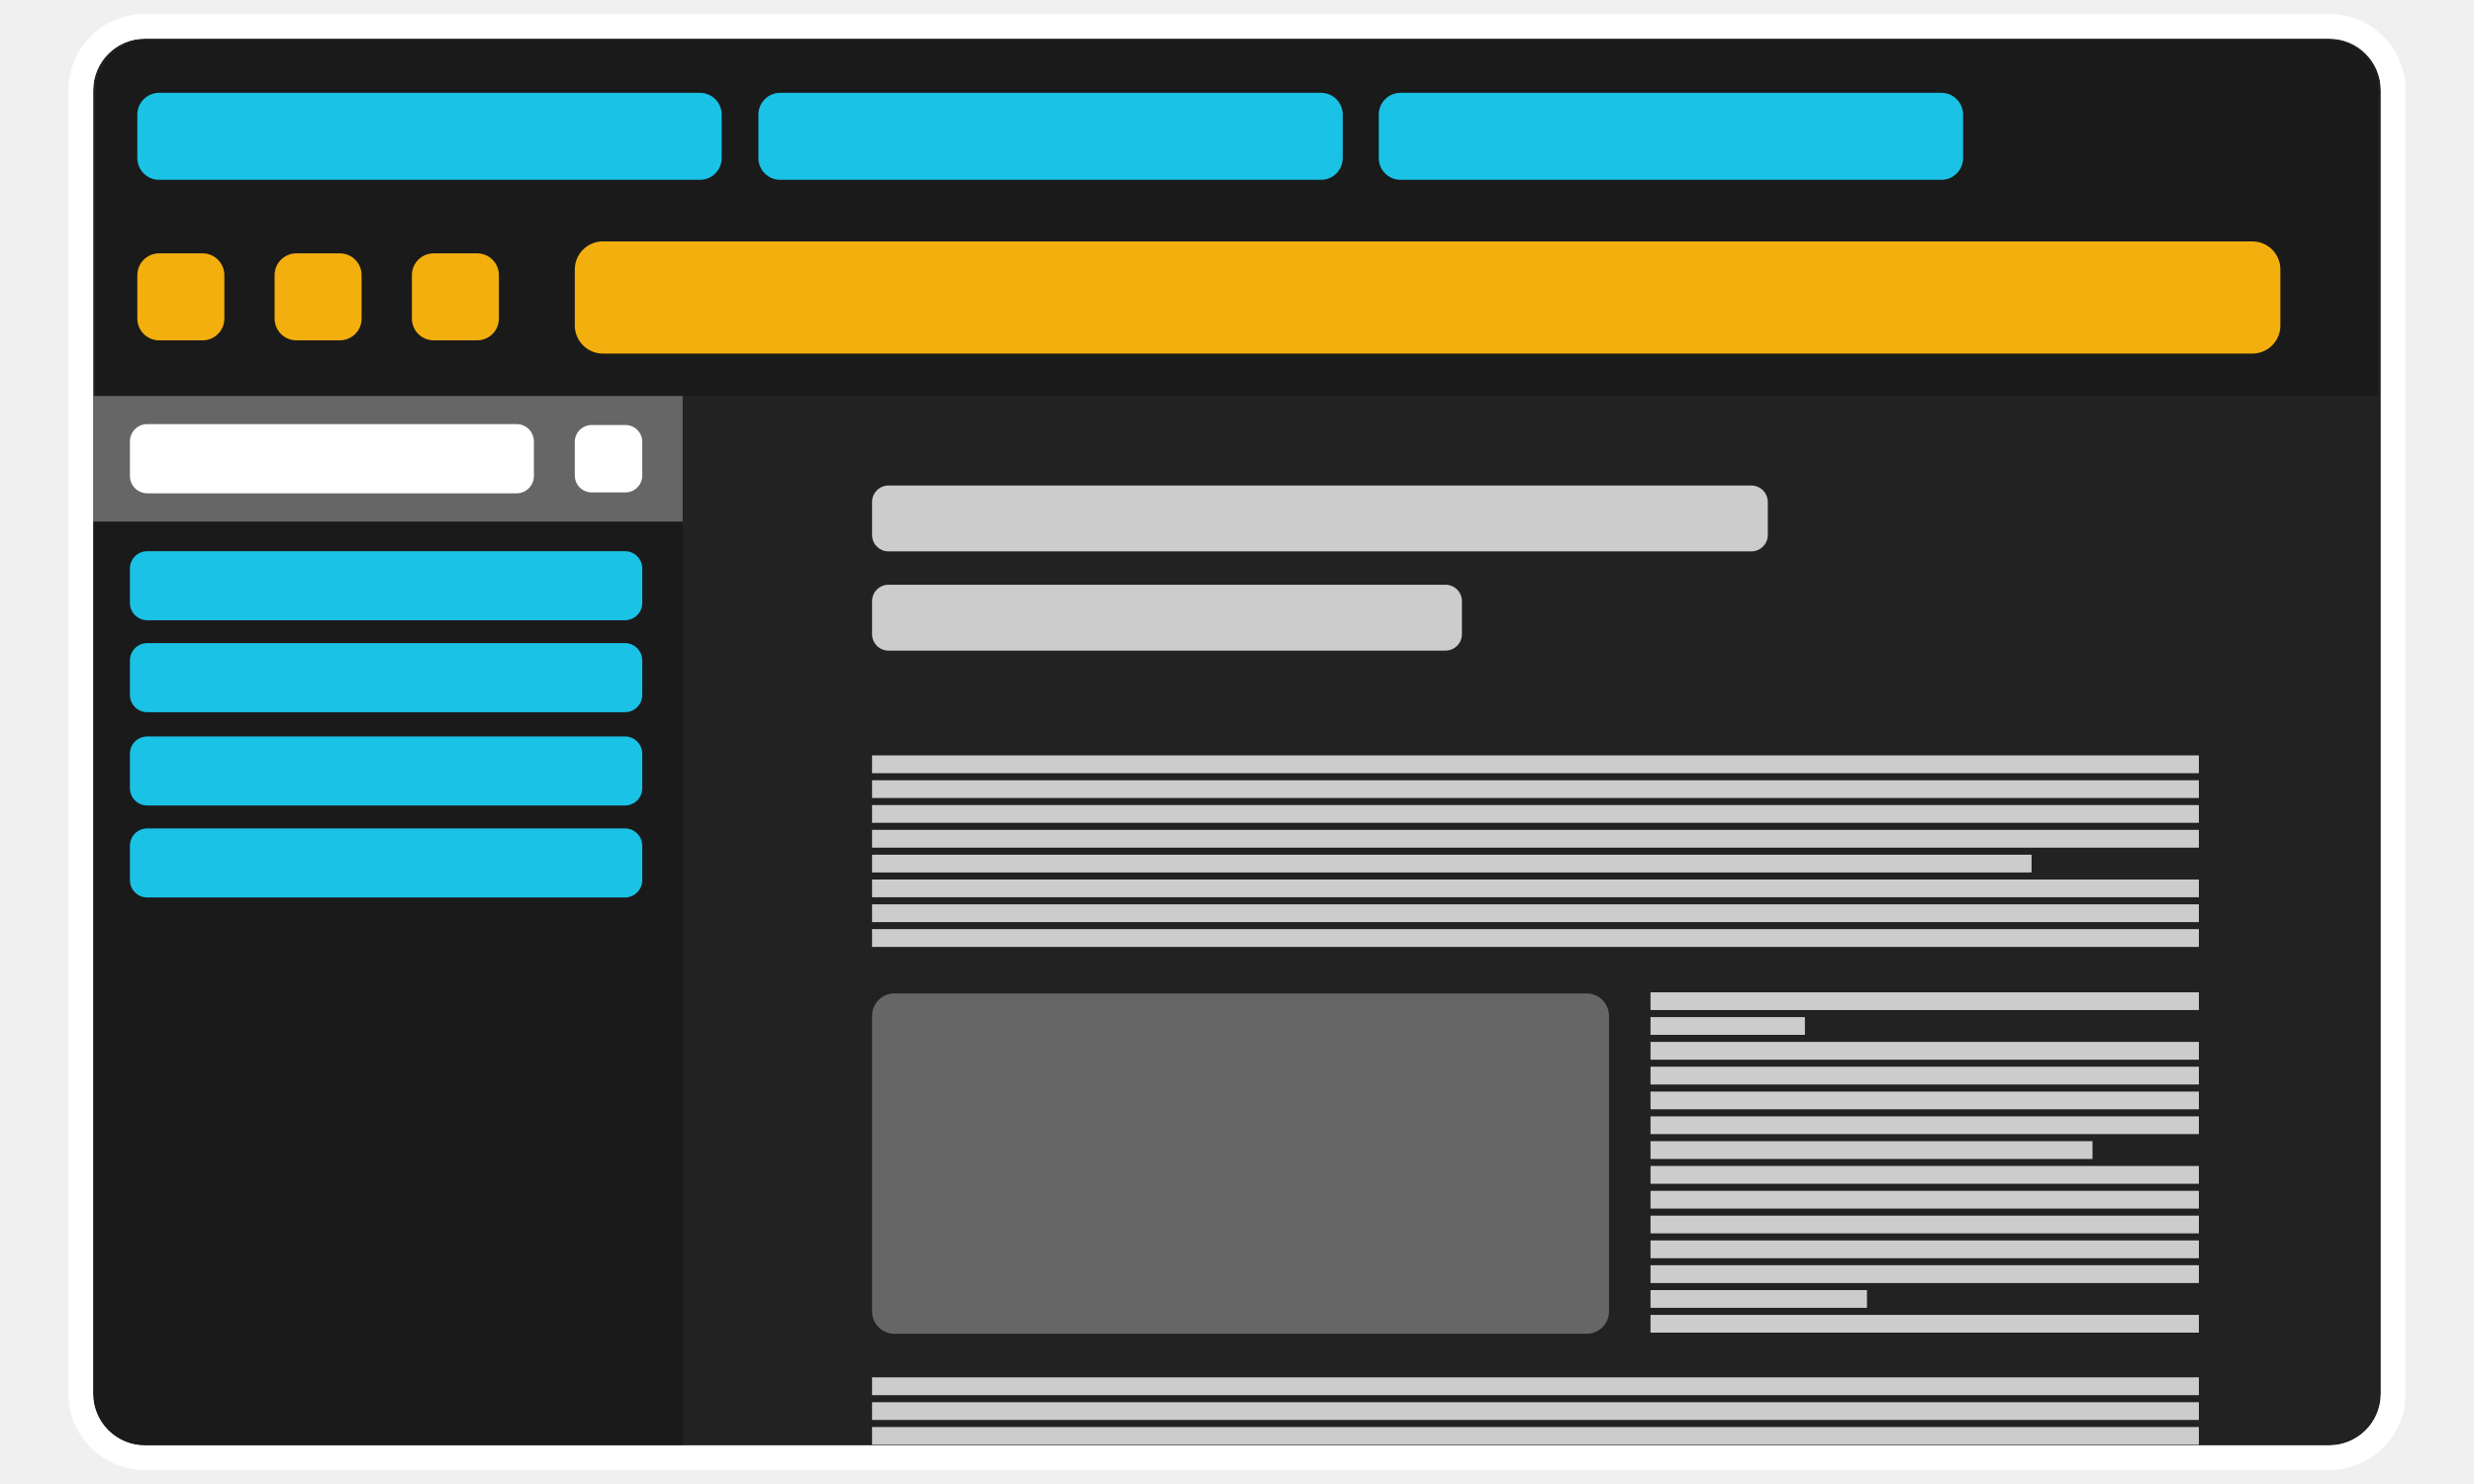
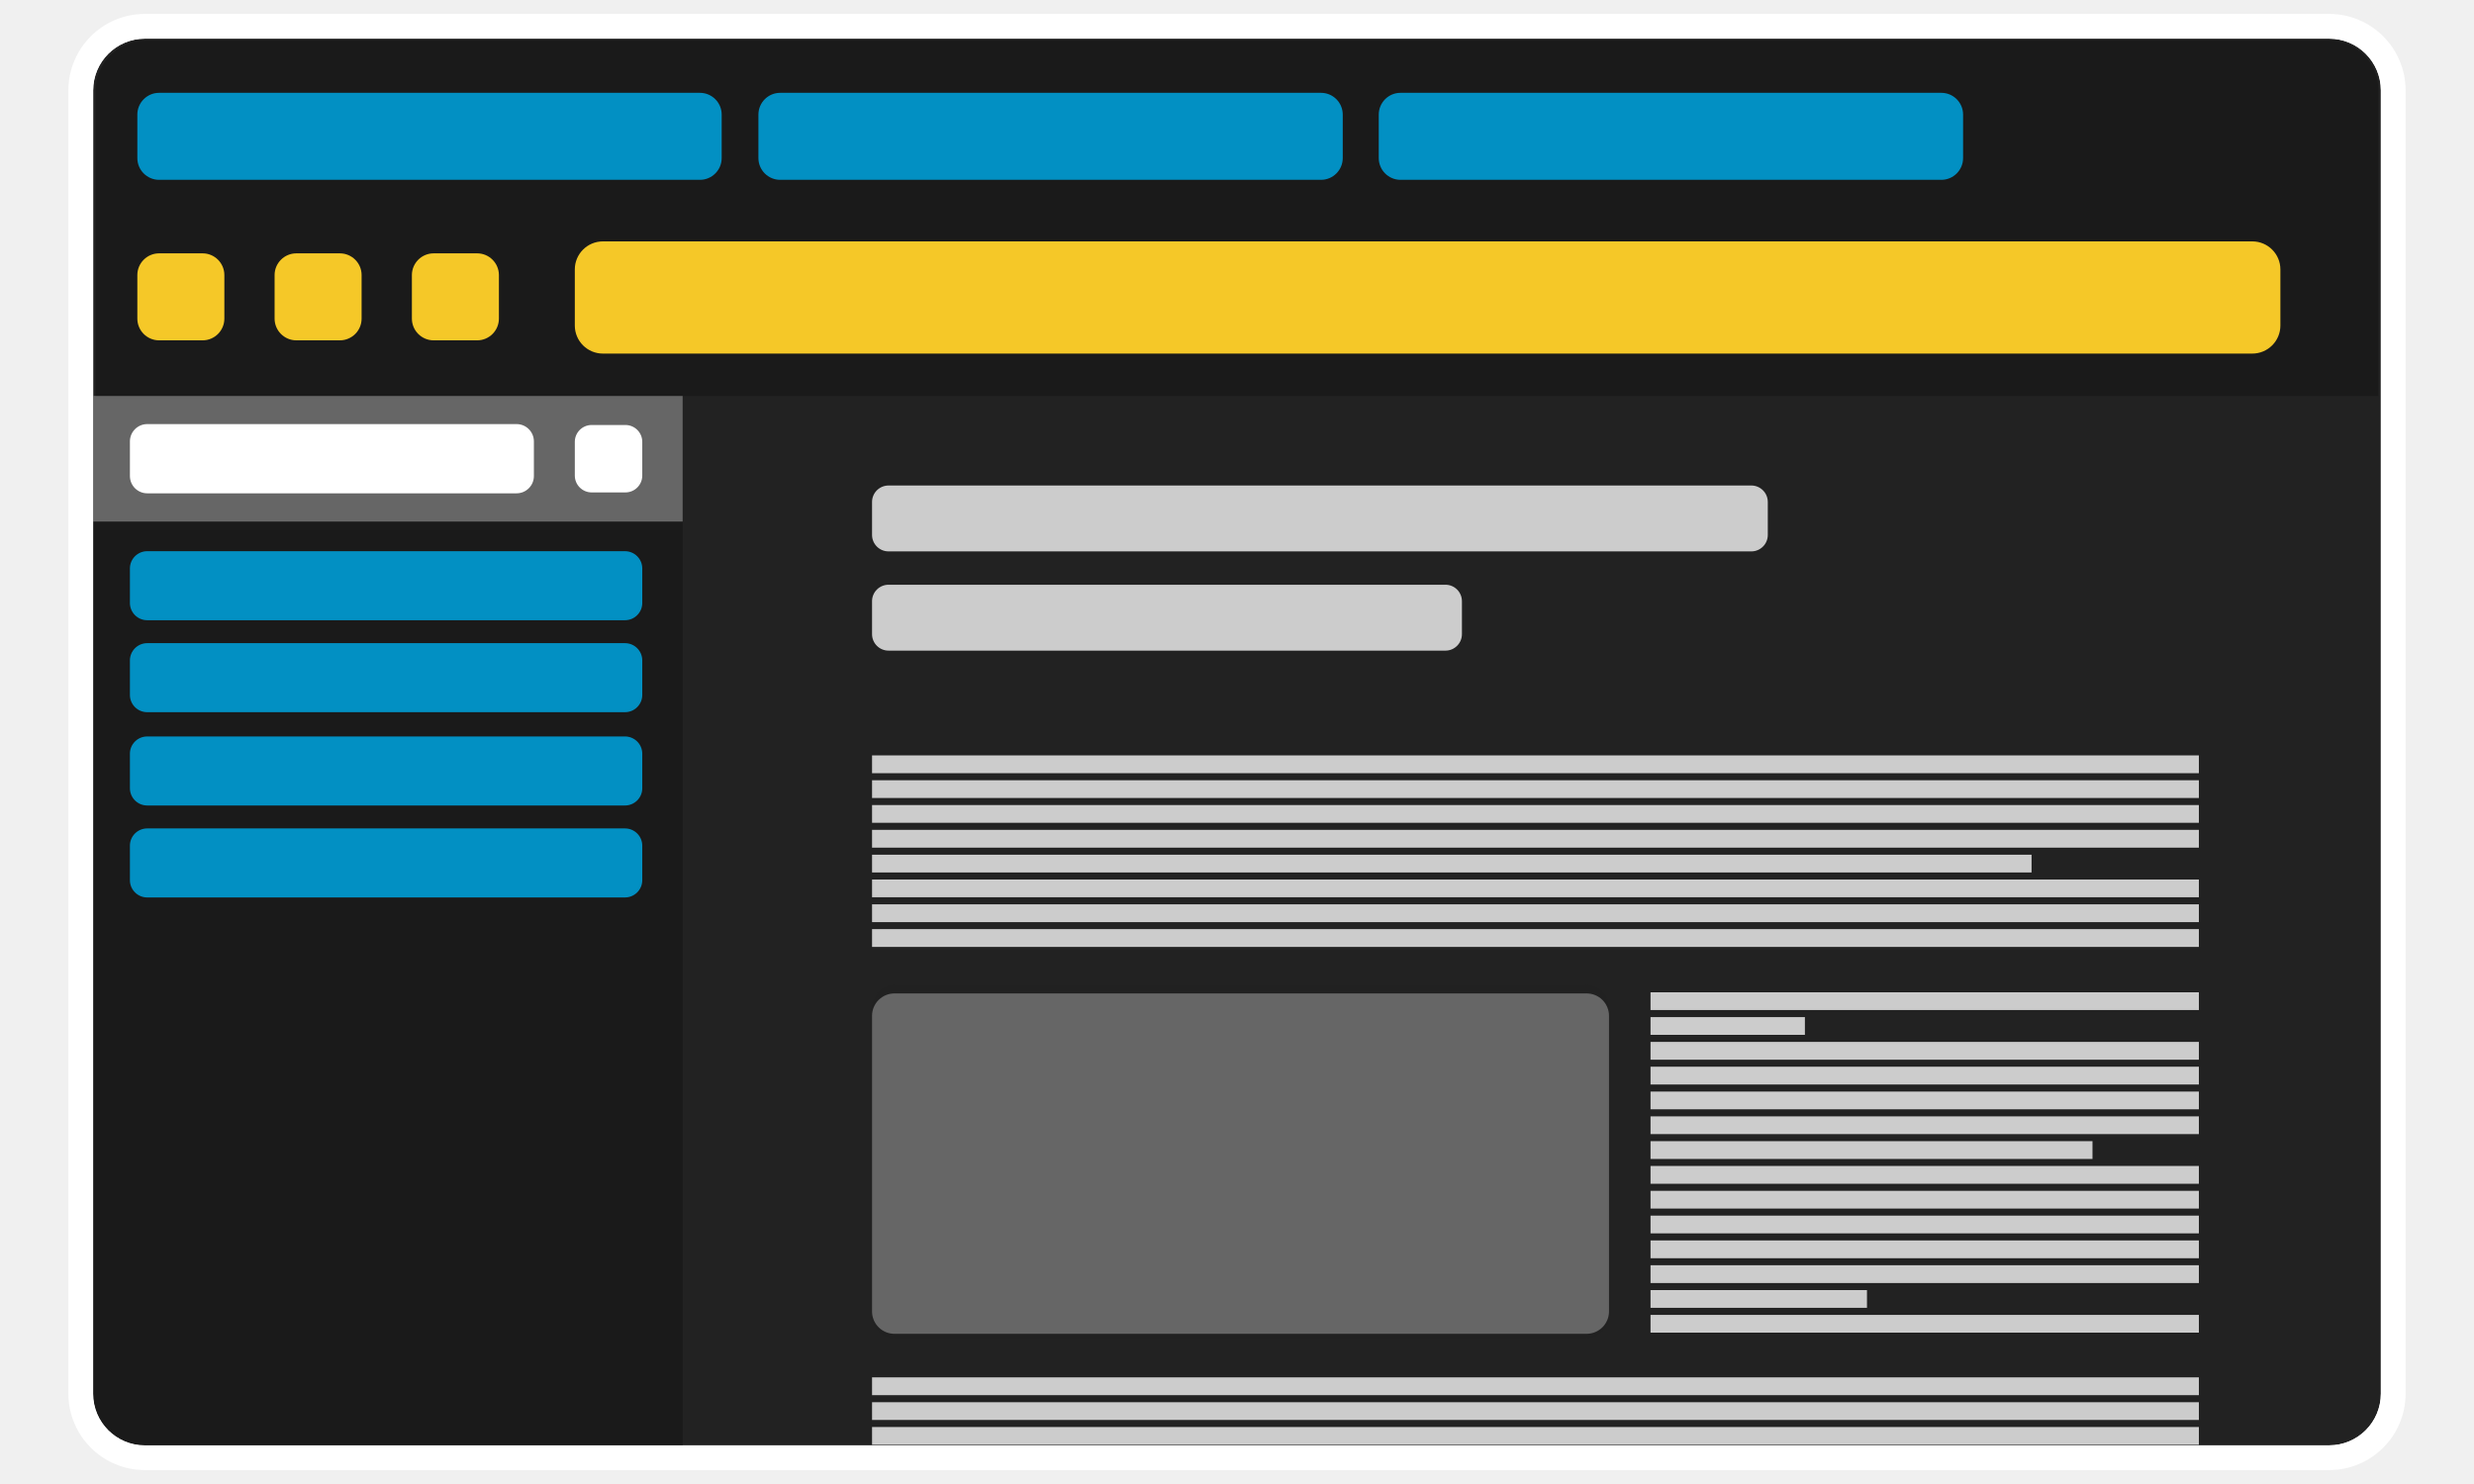
<svg xmlns="http://www.w3.org/2000/svg" width="100%" height="100%" viewBox="0 0 500 300" version="1.1" xml:space="preserve" style="fill-rule:evenodd;clip-rule:evenodd;stroke-linejoin:round;stroke-miterlimit:2;">
  <defs>
    <clipPath id="midmask">
      <path d="M481.174,18.259c-0,-5.765 -4.681,-10.446 -10.446,-10.446l-441.456,-0c-5.765,-0 -10.446,4.681 -10.446,10.446l0,263.482c0,5.765 4.681,10.446 10.446,10.446l441.456,0c5.765,0 10.446,-4.681 10.446,-10.446l-0,-263.482Z" />
    </clipPath>
  </defs>
  <g clip-path="url(#midmask)">
    <rect x="18.826" y="7.813" width="462.347" height="284.374" style="fill:#222;" />
    <g class="page-content">
      <path d="M325.182,203.786c0,-2.595 -2.107,-4.702 -4.702,-4.702l-139.534,-0c-2.596,-0 -4.703,2.107 -4.703,4.702l-0,62.097c-0,2.596 2.107,4.703 4.703,4.703l139.534,-0c2.595,-0 4.702,-2.107 4.702,-4.703l0,-62.097Z" style="fill:#212121;" />
      <path d="M325.182,205.353c0,-2.498 -2.028,-4.526 -4.525,-4.526l-139.888,-0c-2.498,-0 -4.526,2.028 -4.526,4.526l-0,59.76c-0,2.497 2.028,4.525 4.526,4.525l139.888,0c2.497,0 4.525,-2.028 4.525,-4.525l0,-59.76Z" style="fill:#666;" />
      <path d="M357.275,101.478c-0,-1.838 -1.492,-3.33 -3.33,-3.33l-174.372,0c-1.838,0 -3.33,1.492 -3.33,3.33l-0,6.661c-0,1.838 1.492,3.33 3.33,3.33l174.372,0c1.838,0 3.33,-1.492 3.33,-3.33l-0,-6.661Z" style="fill:#ccc;" />
      <path d="M295.459,121.538c0,-1.838 -1.492,-3.33 -3.33,-3.33l-112.556,-0c-1.838,-0 -3.33,1.492 -3.33,3.33l-0,6.661c-0,1.838 1.492,3.33 3.33,3.33l112.556,-0c1.838,-0 3.33,-1.492 3.33,-3.33l0,-6.661Z" style="fill:#ccc;" />
      <g class="text-1">
        <rect x="176.243" y="152.713" width="268.156" height="3.592" style="fill:#ccc;" />
        <rect x="176.243" y="157.73" width="268.156" height="3.592" style="fill:#ccc;" />
        <rect x="176.243" y="162.747" width="268.156" height="3.592" style="fill:#ccc;" />
        <rect x="176.243" y="167.764" width="268.156" height="3.592" style="fill:#ccc;" />
        <rect x="176.243" y="172.781" width="234.341" height="3.592" style="fill:#ccc;" />
        <rect x="176.243" y="177.798" width="268.156" height="3.592" style="fill:#ccc;" />
        <rect x="176.243" y="182.815" width="268.156" height="3.592" style="fill:#ccc;" />
        <rect x="176.243" y="187.832" width="268.156" height="3.592" style="fill:#ccc;" />
      </g>
      <g class="text-3">
        <rect x="176.243" y="278.444" width="268.156" height="3.592" style="fill:#ccc;" />
        <rect x="176.243" y="283.46" width="268.156" height="3.592" style="fill:#ccc;" />
        <rect x="176.243" y="288.477" width="268.156" height="3.592" style="fill:#ccc;" />
        <rect x="176.243" y="293.494" width="268.156" height="3.592" style="fill:#ccc;" />
        <rect x="176.243" y="298.511" width="234.341" height="3.592" style="fill:#ccc;" />
        <rect x="176.243" y="303.528" width="268.156" height="3.592" style="fill:#ccc;" />
        <rect x="176.243" y="308.545" width="268.156" height="3.592" style="fill:#ccc;" />
        <rect x="176.243" y="313.562" width="268.156" height="3.592" style="fill:#ccc;" />
        <rect x="176.243" y="318.579" width="268.156" height="3.592" style="fill:#ccc;" />
      </g>
      <g class="text-4">
        <rect x="333.574" y="200.594" width="110.825" height="3.592" style="fill:#ccc;" />
        <rect x="333.574" y="205.611" width="31.2" height="3.592" style="fill:#ccc;" />
        <rect x="333.574" y="210.628" width="110.825" height="3.592" style="fill:#ccc;" />
        <rect x="333.574" y="215.645" width="110.825" height="3.592" style="fill:#ccc;" />
        <rect x="333.574" y="220.662" width="110.825" height="3.592" style="fill:#ccc;" />
        <rect x="333.574" y="225.679" width="110.825" height="3.592" style="fill:#ccc;" />
        <rect x="333.574" y="230.695" width="89.323" height="3.592" style="fill:#ccc;" />
        <rect x="333.574" y="235.712" width="110.825" height="3.592" style="fill:#ccc;" />
        <rect x="333.574" y="240.729" width="110.825" height="3.592" style="fill:#ccc;" />
        <rect x="333.574" y="245.746" width="110.825" height="3.592" style="fill:#ccc;" />
        <rect x="333.574" y="250.763" width="110.825" height="3.592" style="fill:#ccc;" />
        <rect x="333.574" y="255.78" width="110.825" height="3.592" style="fill:#ccc;" />
        <rect x="333.574" y="260.797" width="43.744" height="3.592" style="fill:#ccc;" />
        <rect x="333.574" y="265.814" width="110.825" height="3.592" style="fill:#ccc;" />
      </g>
    </g>
    <g class="sidebar">
      <rect class="sidebar-backer" x="18.826" y="80.021" width="119.142" height="272.748" style="fill:#1a1a1a;" />
      <g id="sidebar-content">
        <g class="sidebar-header">
          <rect x="18.826" y="80.021" width="119.142" height="25.419" style="fill:#666;" />
          <path d="M107.901,89.231c0,-1.931 -1.567,-3.499 -3.499,-3.499l-74.646,-0c-1.932,-0 -3.5,1.568 -3.5,3.499l0,6.998c0,1.932 1.568,3.499 3.5,3.499l74.646,0c1.932,0 3.499,-1.567 3.499,-3.499l0,-6.998Z" style="fill:#fff;" />
          <path d="M129.804,89.322c-0,-1.881 -1.528,-3.408 -3.409,-3.408l-6.816,-0c-1.881,-0 -3.408,1.527 -3.408,3.408l-0,6.816c-0,1.881 1.527,3.408 3.408,3.408l6.816,0c1.881,0 3.409,-1.527 3.409,-3.408l-0,-6.816Z" style="fill:#fff;" />
        </g>
-         <g class="sidebar-tabs">
-           <path d="M129.804,114.916c-0,-1.925 -1.564,-3.488 -3.489,-3.488l-96.57,-0c-1.925,-0 -3.489,1.563 -3.489,3.488l0,6.977c0,1.925 1.564,3.488 3.489,3.488l96.57,0c1.925,0 3.489,-1.563 3.489,-3.488l-0,-6.977Z" style="fill:#1ac2e6;" />
-           <path d="M129.804,170.96c-0,-1.925 -1.564,-3.489 -3.489,-3.489l-96.57,0c-1.925,0 -3.489,1.564 -3.489,3.489l0,6.977c0,1.925 1.564,3.488 3.489,3.488l96.57,0c1.925,0 3.489,-1.563 3.489,-3.488l-0,-6.977Z" style="fill:#1ac2e6;" />
-           <path d="M129.804,152.369c-0,-1.925 -1.564,-3.489 -3.489,-3.489l-96.57,0c-1.925,0 -3.489,1.564 -3.489,3.489l0,6.977c0,1.925 1.564,3.488 3.489,3.488l96.57,0c1.925,0 3.489,-1.563 3.489,-3.488l-0,-6.977Z" style="fill:#1ac2e6;" />
-           <path d="M129.804,133.507c-0,-1.925 -1.564,-3.488 -3.489,-3.488l-96.57,-0c-1.925,-0 -3.489,1.563 -3.489,3.488l0,6.977c0,1.925 1.564,3.488 3.489,3.488l96.57,0c1.925,0 3.489,-1.563 3.489,-3.488l-0,-6.977Z" style="fill:#1ac2e6;" />
+         <g class="sidebar-tabs" style="fill:#0290C3;">
+           <path d="M129.804,114.916c-0,-1.925 -1.564,-3.488 -3.489,-3.488l-96.57,-0c-1.925,-0 -3.489,1.563 -3.489,3.488l0,6.977c0,1.925 1.564,3.488 3.489,3.488l96.57,0c1.925,0 3.489,-1.563 3.489,-3.488l-0,-6.977Z" />
+           <path d="M129.804,170.96c-0,-1.925 -1.564,-3.489 -3.489,-3.489l-96.57,0c-1.925,0 -3.489,1.564 -3.489,3.489l0,6.977c0,1.925 1.564,3.488 3.489,3.488l96.57,0c1.925,0 3.489,-1.563 3.489,-3.488l-0,-6.977Z" />
+           <path d="M129.804,152.369c-0,-1.925 -1.564,-3.489 -3.489,-3.489l-96.57,0c-1.925,0 -3.489,1.564 -3.489,3.489l0,6.977c0,1.925 1.564,3.488 3.489,3.488l96.57,0c1.925,0 3.489,-1.563 3.489,-3.488l-0,-6.977Z" />
+           <path d="M129.804,133.507c-0,-1.925 -1.564,-3.488 -3.489,-3.488l-96.57,-0c-1.925,-0 -3.489,1.563 -3.489,3.488l0,6.977c0,1.925 1.564,3.488 3.489,3.488l96.57,0c1.925,0 3.489,-1.563 3.489,-3.488l-0,-6.977Z" />
        </g>
      </g>
    </g>
    <g class="top-bar">
      <path class="top-bar-backer" d="M480.679,18.164c0,-5.557 -4.512,-10.069 -10.07,-10.069l-440.977,-0c-5.691,-0 -10.311,4.62 -10.311,10.311l-0,61.615l461.358,-0l0,-61.857Z" style="fill:#1a1a1a;" />
-       <path d="M45.344,55.613c-0,-2.427 -1.971,-4.397 -4.397,-4.397l-8.793,0c-2.427,0 -4.397,1.97 -4.397,4.397l0,8.793c0,2.426 1.97,4.396 4.397,4.396l8.793,0c2.426,0 4.397,-1.97 4.397,-4.396l-0,-8.793Z" style="fill:#f2af0d;" />
-       <path d="M145.852,23.163c-0,-2.427 -1.97,-4.397 -4.397,-4.397l-109.301,0c-2.427,0 -4.397,1.97 -4.397,4.397l0,8.793c0,2.427 1.97,4.397 4.397,4.397l109.301,-0c2.427,-0 4.397,-1.97 4.397,-4.397l-0,-8.793Z" style="fill:#1ac2e6;" />
-       <path d="M271.372,23.163c0,-2.427 -1.97,-4.397 -4.396,-4.397l-109.302,0c-2.426,0 -4.396,1.97 -4.396,4.397l-0,8.793c-0,2.427 1.97,4.397 4.396,4.397l109.302,-0c2.426,-0 4.396,-1.97 4.396,-4.397l0,-8.793Z" style="fill:#1ac2e6;" />
-       <path d="M396.744,23.163c-0,-2.427 -1.97,-4.397 -4.397,-4.397l-109.301,0c-2.426,0 -4.396,1.97 -4.396,4.397l-0,8.793c-0,2.427 1.97,4.397 4.396,4.397l109.301,-0c2.427,-0 4.397,-1.97 4.397,-4.397l-0,-8.793Z" style="fill:#1ac2e6;" />
-       <path d="M73.081,55.613c-0,-2.427 -1.97,-4.397 -4.397,-4.397l-8.793,0c-2.426,0 -4.396,1.97 -4.396,4.397l-0,8.793c-0,2.426 1.97,4.396 4.396,4.396l8.793,0c2.427,0 4.397,-1.97 4.397,-4.396l-0,-8.793Z" style="fill:#f2af0d;" />
-       <path d="M100.831,55.613c0,-2.427 -1.97,-4.397 -4.396,-4.397l-8.793,0c-2.427,0 -4.397,1.97 -4.397,4.397l0,8.793c0,2.426 1.97,4.396 4.397,4.396l8.793,0c2.426,0 4.396,-1.97 4.396,-4.396l0,-8.793Z" style="fill:#f2af0d;" />
-       <path d="M460.871,54.47c-0,-3.129 -2.541,-5.67 -5.67,-5.67l-333.36,0c-3.13,0 -5.67,2.541 -5.67,5.67l-0,11.339c-0,3.129 2.54,5.67 5.67,5.67l333.36,-0c3.129,-0 5.67,-2.541 5.67,-5.67l-0,-11.339Z" style="fill:#f2af0d;" />
+       <path d="M45.344,55.613c-0,-2.427 -1.971,-4.397 -4.397,-4.397l-8.793,0c-2.427,0 -4.397,1.97 -4.397,4.397l0,8.793c0,2.426 1.97,4.396 4.397,4.396l8.793,0c2.426,0 4.397,-1.97 4.397,-4.396l-0,-8.793Z" style="fill:#F5C828;" />
+       <path d="M145.852,23.163c-0,-2.427 -1.97,-4.397 -4.397,-4.397l-109.301,0c-2.427,0 -4.397,1.97 -4.397,4.397l0,8.793c0,2.427 1.97,4.397 4.397,4.397l109.301,-0c2.427,-0 4.397,-1.97 4.397,-4.397l-0,-8.793Z" style="fill:#0290C3;" />
+       <path d="M271.372,23.163c0,-2.427 -1.97,-4.397 -4.396,-4.397l-109.302,0c-2.426,0 -4.396,1.97 -4.396,4.397l-0,8.793c-0,2.427 1.97,4.397 4.396,4.397l109.302,-0c2.426,-0 4.396,-1.97 4.396,-4.397l0,-8.793Z" style="fill:#0290C3;" />
+       <path d="M396.744,23.163c-0,-2.427 -1.97,-4.397 -4.397,-4.397l-109.301,0c-2.426,0 -4.396,1.97 -4.396,4.397l-0,8.793c-0,2.427 1.97,4.397 4.396,4.397l109.301,-0c2.427,-0 4.397,-1.97 4.397,-4.397l-0,-8.793Z" style="fill:#0290C3;" />
+       <path d="M73.081,55.613c-0,-2.427 -1.97,-4.397 -4.397,-4.397l-8.793,0c-2.426,0 -4.396,1.97 -4.396,4.397l-0,8.793c-0,2.426 1.97,4.396 4.396,4.396l8.793,0c2.427,0 4.397,-1.97 4.397,-4.396l-0,-8.793Z" style="fill:#F5C828;" />
+       <path d="M100.831,55.613c0,-2.427 -1.97,-4.397 -4.396,-4.397l-8.793,0c-2.427,0 -4.397,1.97 -4.397,4.397l0,8.793c0,2.426 1.97,4.396 4.397,4.396l8.793,0c2.426,0 4.396,-1.97 4.396,-4.396l0,-8.793Z" style="fill:#F5C828;" />
+       <path d="M460.871,54.47c-0,-3.129 -2.541,-5.67 -5.67,-5.67l-333.36,0c-3.13,0 -5.67,2.541 -5.67,5.67l-0,11.339c-0,3.129 2.54,5.67 5.67,5.67l333.36,-0c3.129,-0 5.67,-2.541 5.67,-5.67l-0,-11.339Z" style="fill:#F5C828;" />
    </g>
  </g>
  <path d="M486.174,18.259c-0,-8.525 -6.921,-15.446 -15.446,-15.446l-441.456,-0c-8.525,-0 -15.446,6.921 -15.446,15.446l0,263.482c0,8.525 6.921,15.446 15.446,15.446l441.456,0c8.525,0 15.446,-6.921 15.446,-15.446l-0,-263.482Zm-5,-0c-0,-5.765 -4.681,-10.446 -10.446,-10.446l-441.456,-0c-5.765,-0 -10.446,4.681 -10.446,10.446l0,263.482c0,5.765 4.681,10.446 10.446,10.446l441.456,0c5.765,0 10.446,-4.681 10.446,-10.446l-0,-263.482Z" style="fill:#fff;" />
</svg>
